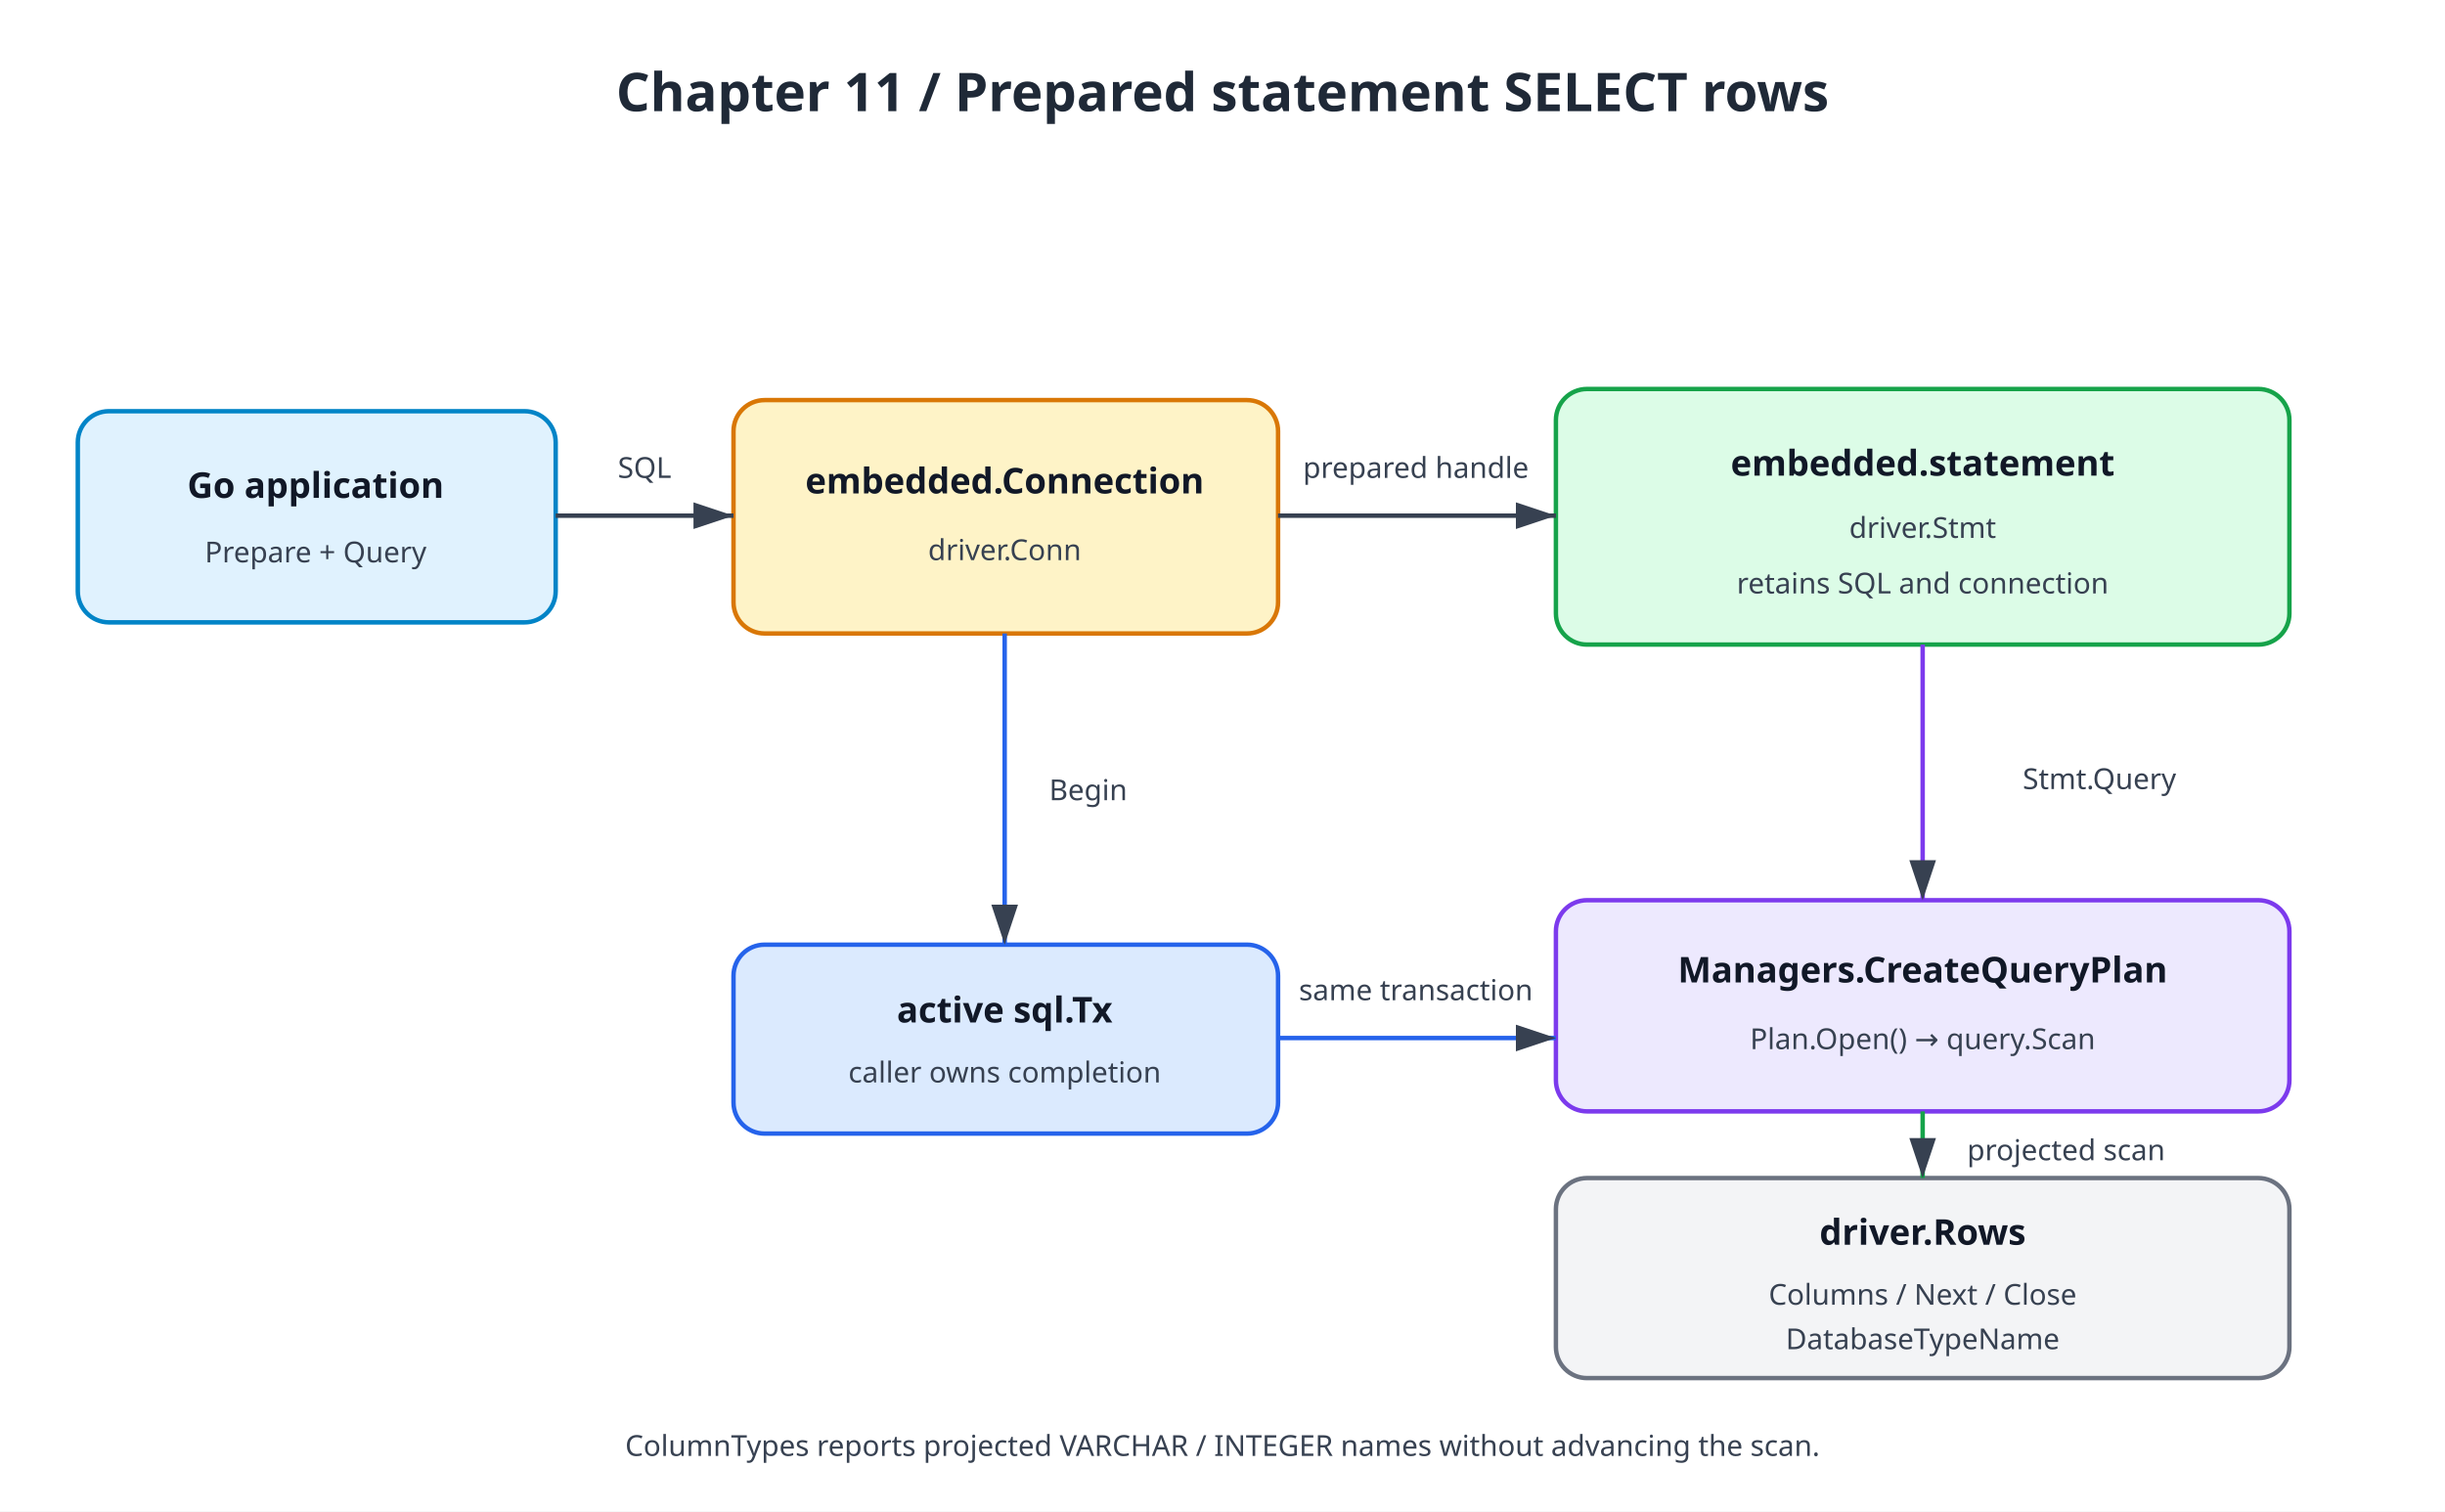
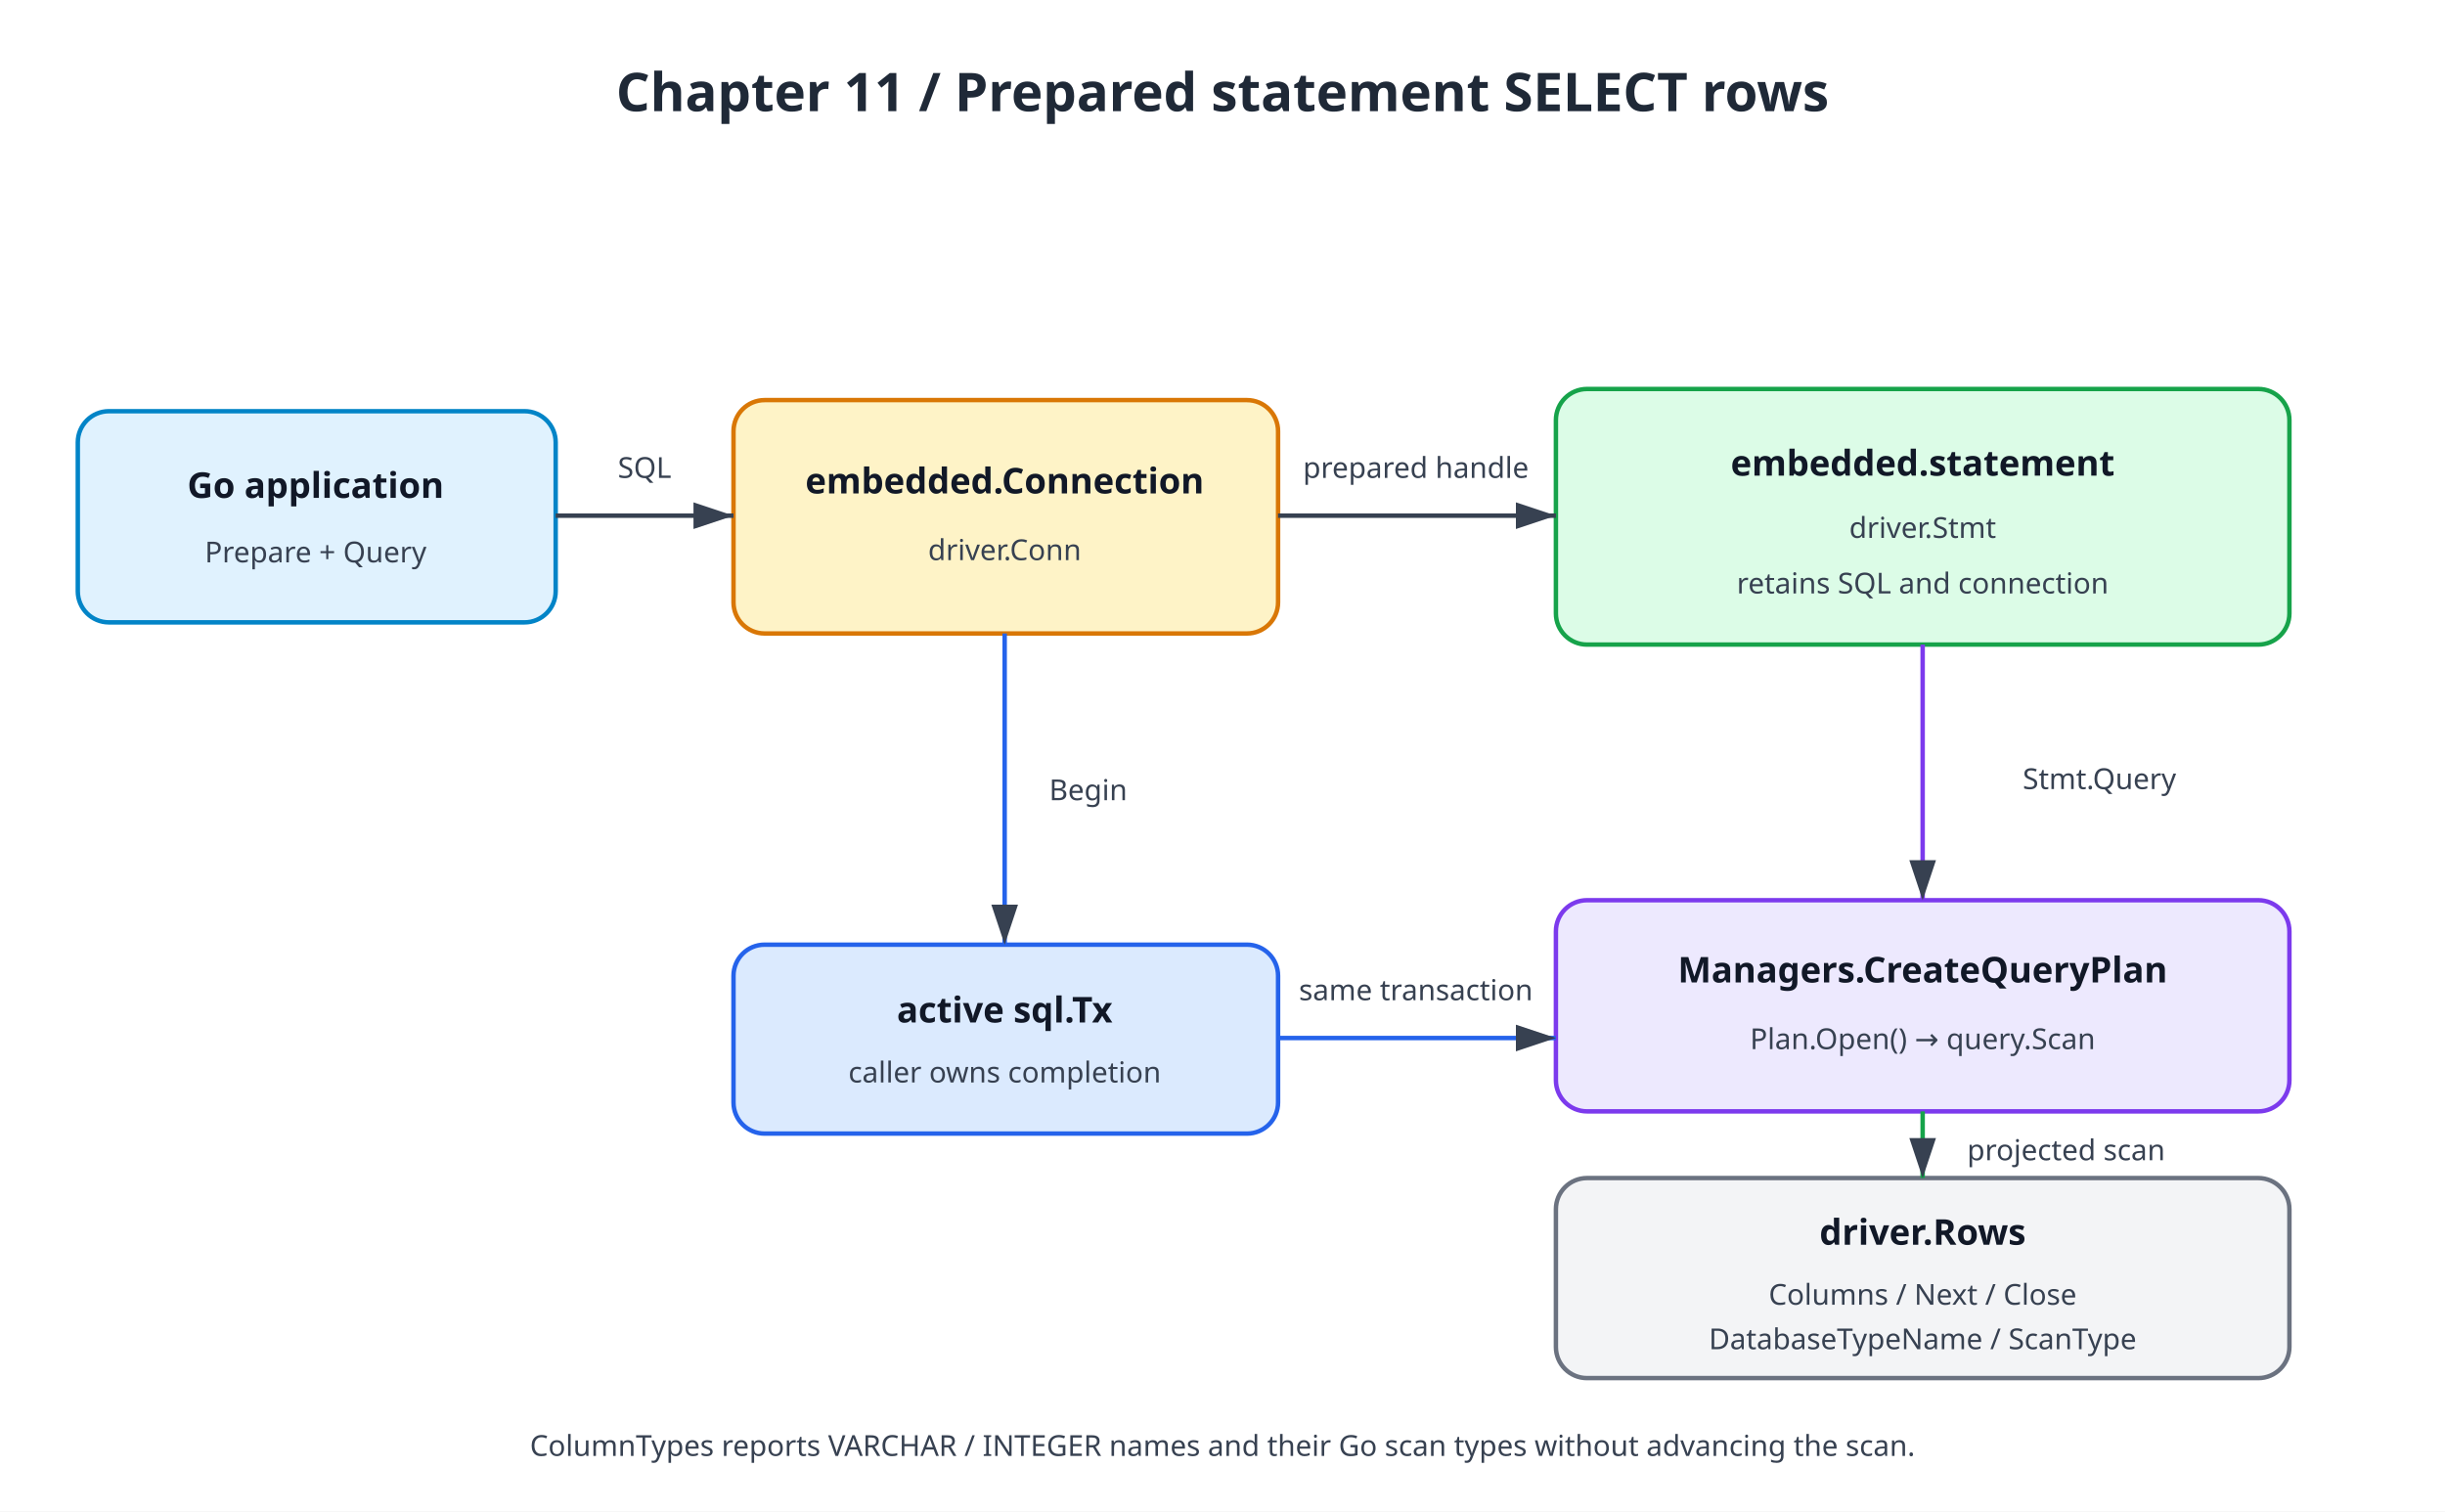
<svg xmlns="http://www.w3.org/2000/svg" width="1100" height="680" viewBox="0 0 1100 680" role="img" aria-labelledby="title description">
  <defs>
    <marker id="arrow" markerWidth="10" markerHeight="10" refX="9" refY="3" orient="auto" markerUnits="strokeWidth">
      <path d="M0,0 L0,6 L9,3 z" fill="#374151" />
    </marker>
    <style>
      .title{font:700 24px system-ui,sans-serif;fill:#1f2937}.label{font:700 16px system-ui,sans-serif;fill:#111827}.small{font:13px system-ui,sans-serif;fill:#374151}.box{stroke-width:2}.line{fill:none;stroke:#374151;stroke-width:2;marker-end:url(#arrow)}.blue{fill:none;stroke:#2563eb;stroke-width:2;marker-end:url(#arrow)}.purple{fill:none;stroke:#7c3aed;stroke-width:2;marker-end:url(#arrow)}.green{fill:none;stroke:#16a34a;stroke-width:2;marker-end:url(#arrow)}
    </style>
  </defs>
  <rect width="1100" height="680" fill="#fff" />
  <text class="title" x="550" y="50" text-anchor="middle">Chapter 11 / Prepared statement SELECT rows</text>
  <rect class="box" x="35" y="185" width="215" height="95" rx="14" fill="#e0f2fe" stroke="#0284c7" />
  <text class="label" x="142" y="224" text-anchor="middle">Go application</text>
  <text class="small" x="142" y="253" text-anchor="middle">Prepare + Query</text>
  <rect class="box" x="330" y="180" width="245" height="105" rx="14" fill="#fef3c7" stroke="#d97706" />
  <text class="label" x="452" y="222" text-anchor="middle">embedded.Connection</text>
  <text class="small" x="452" y="252" text-anchor="middle">driver.Conn</text>
  <rect class="box" x="700" y="175" width="330" height="115" rx="14" fill="#dcfce7" stroke="#16a34a" />
  <text class="label" x="865" y="214" text-anchor="middle">embedded.statement</text>
  <text class="small" x="865" y="242" text-anchor="middle">driver.Stmt</text>
  <text class="small" x="865" y="267" text-anchor="middle">retains SQL and connection</text>
  <rect class="box" x="330" y="425" width="245" height="85" rx="14" fill="#dbeafe" stroke="#2563eb" />
  <text class="label" x="452" y="460" text-anchor="middle">active sql.Tx</text>
  <text class="small" x="452" y="487" text-anchor="middle">caller owns completion</text>
  <rect class="box" x="700" y="405" width="330" height="95" rx="14" fill="#ede9fe" stroke="#7c3aed" />
  <text class="label" x="865" y="442" text-anchor="middle">Managers.CreateQueryPlan</text>
  <text class="small" x="865" y="472" text-anchor="middle">Plan.Open() → query.Scan</text>
  <rect class="box" x="700" y="530" width="330" height="90" rx="14" fill="#f3f4f6" stroke="#6b7280" />
  <text class="label" x="865" y="560" text-anchor="middle">driver.Rows</text>
  <text class="small" x="865" y="587" text-anchor="middle">Columns / Next / Close</text>
-   <text class="small" x="865" y="607" text-anchor="middle">DatabaseTypeName</text>
+   <text class="small" x="865" y="607" text-anchor="middle">DatabaseTypeName / ScanType</text>
  <path class="line" d="M250 232 H330" />
  <text class="small" x="290" y="215" text-anchor="middle">SQL</text>
  <path class="line" d="M575 232 H700" />
  <text class="small" x="637" y="215" text-anchor="middle">prepared handle</text>
  <path class="blue" d="M452 285 V425" />
  <text class="small" x="472" y="360">Begin</text>
  <path class="purple" d="M865 290 V350 H865 V405" />
  <text class="small" x="910" y="355">Stmt.Query</text>
  <path class="blue" d="M575 467 H700" />
  <text class="small" x="637" y="450" text-anchor="middle">same transaction</text>
  <path class="green" d="M865 500 V530" />
  <text class="small" x="885" y="522">projected scan</text>
-   <text class="small" x="550" y="655" text-anchor="middle">ColumnTypes reports projected VARCHAR / INTEGER names without advancing the scan.</text>
+   <text class="small" x="550" y="655" text-anchor="middle">ColumnTypes reports VARCHAR / INTEGER names and their Go scan types without advancing the scan.</text>
</svg>
